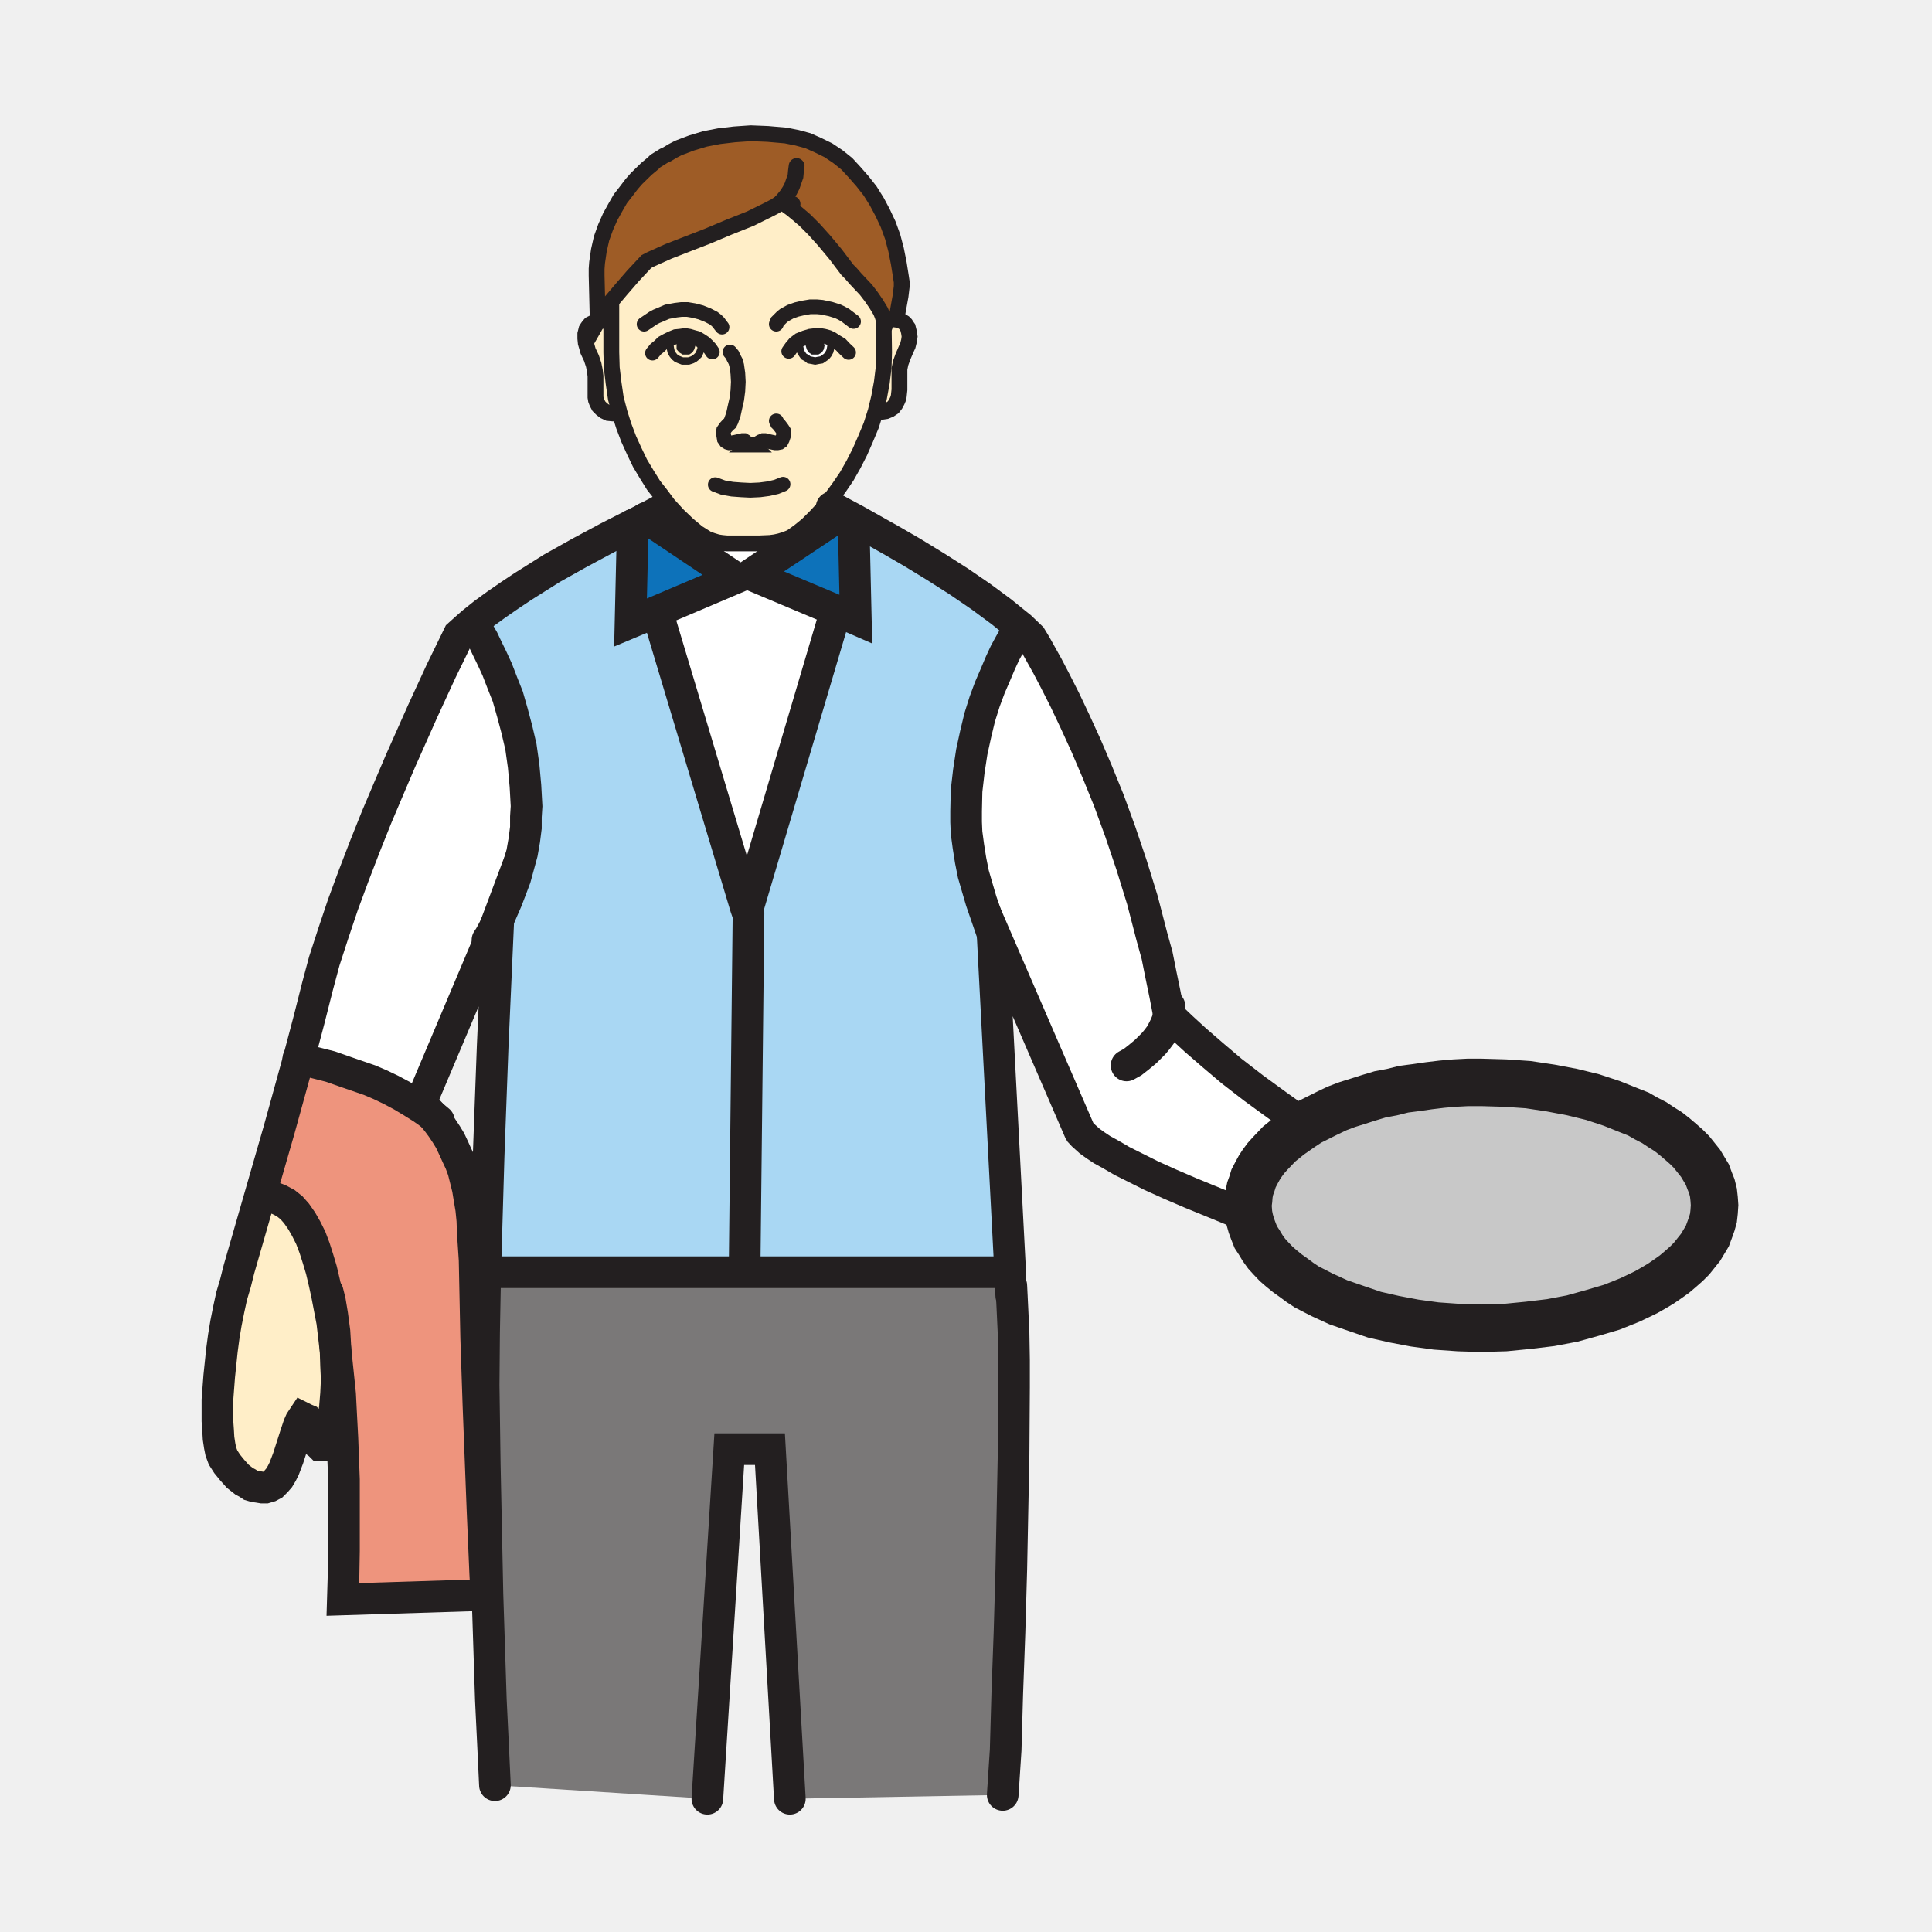
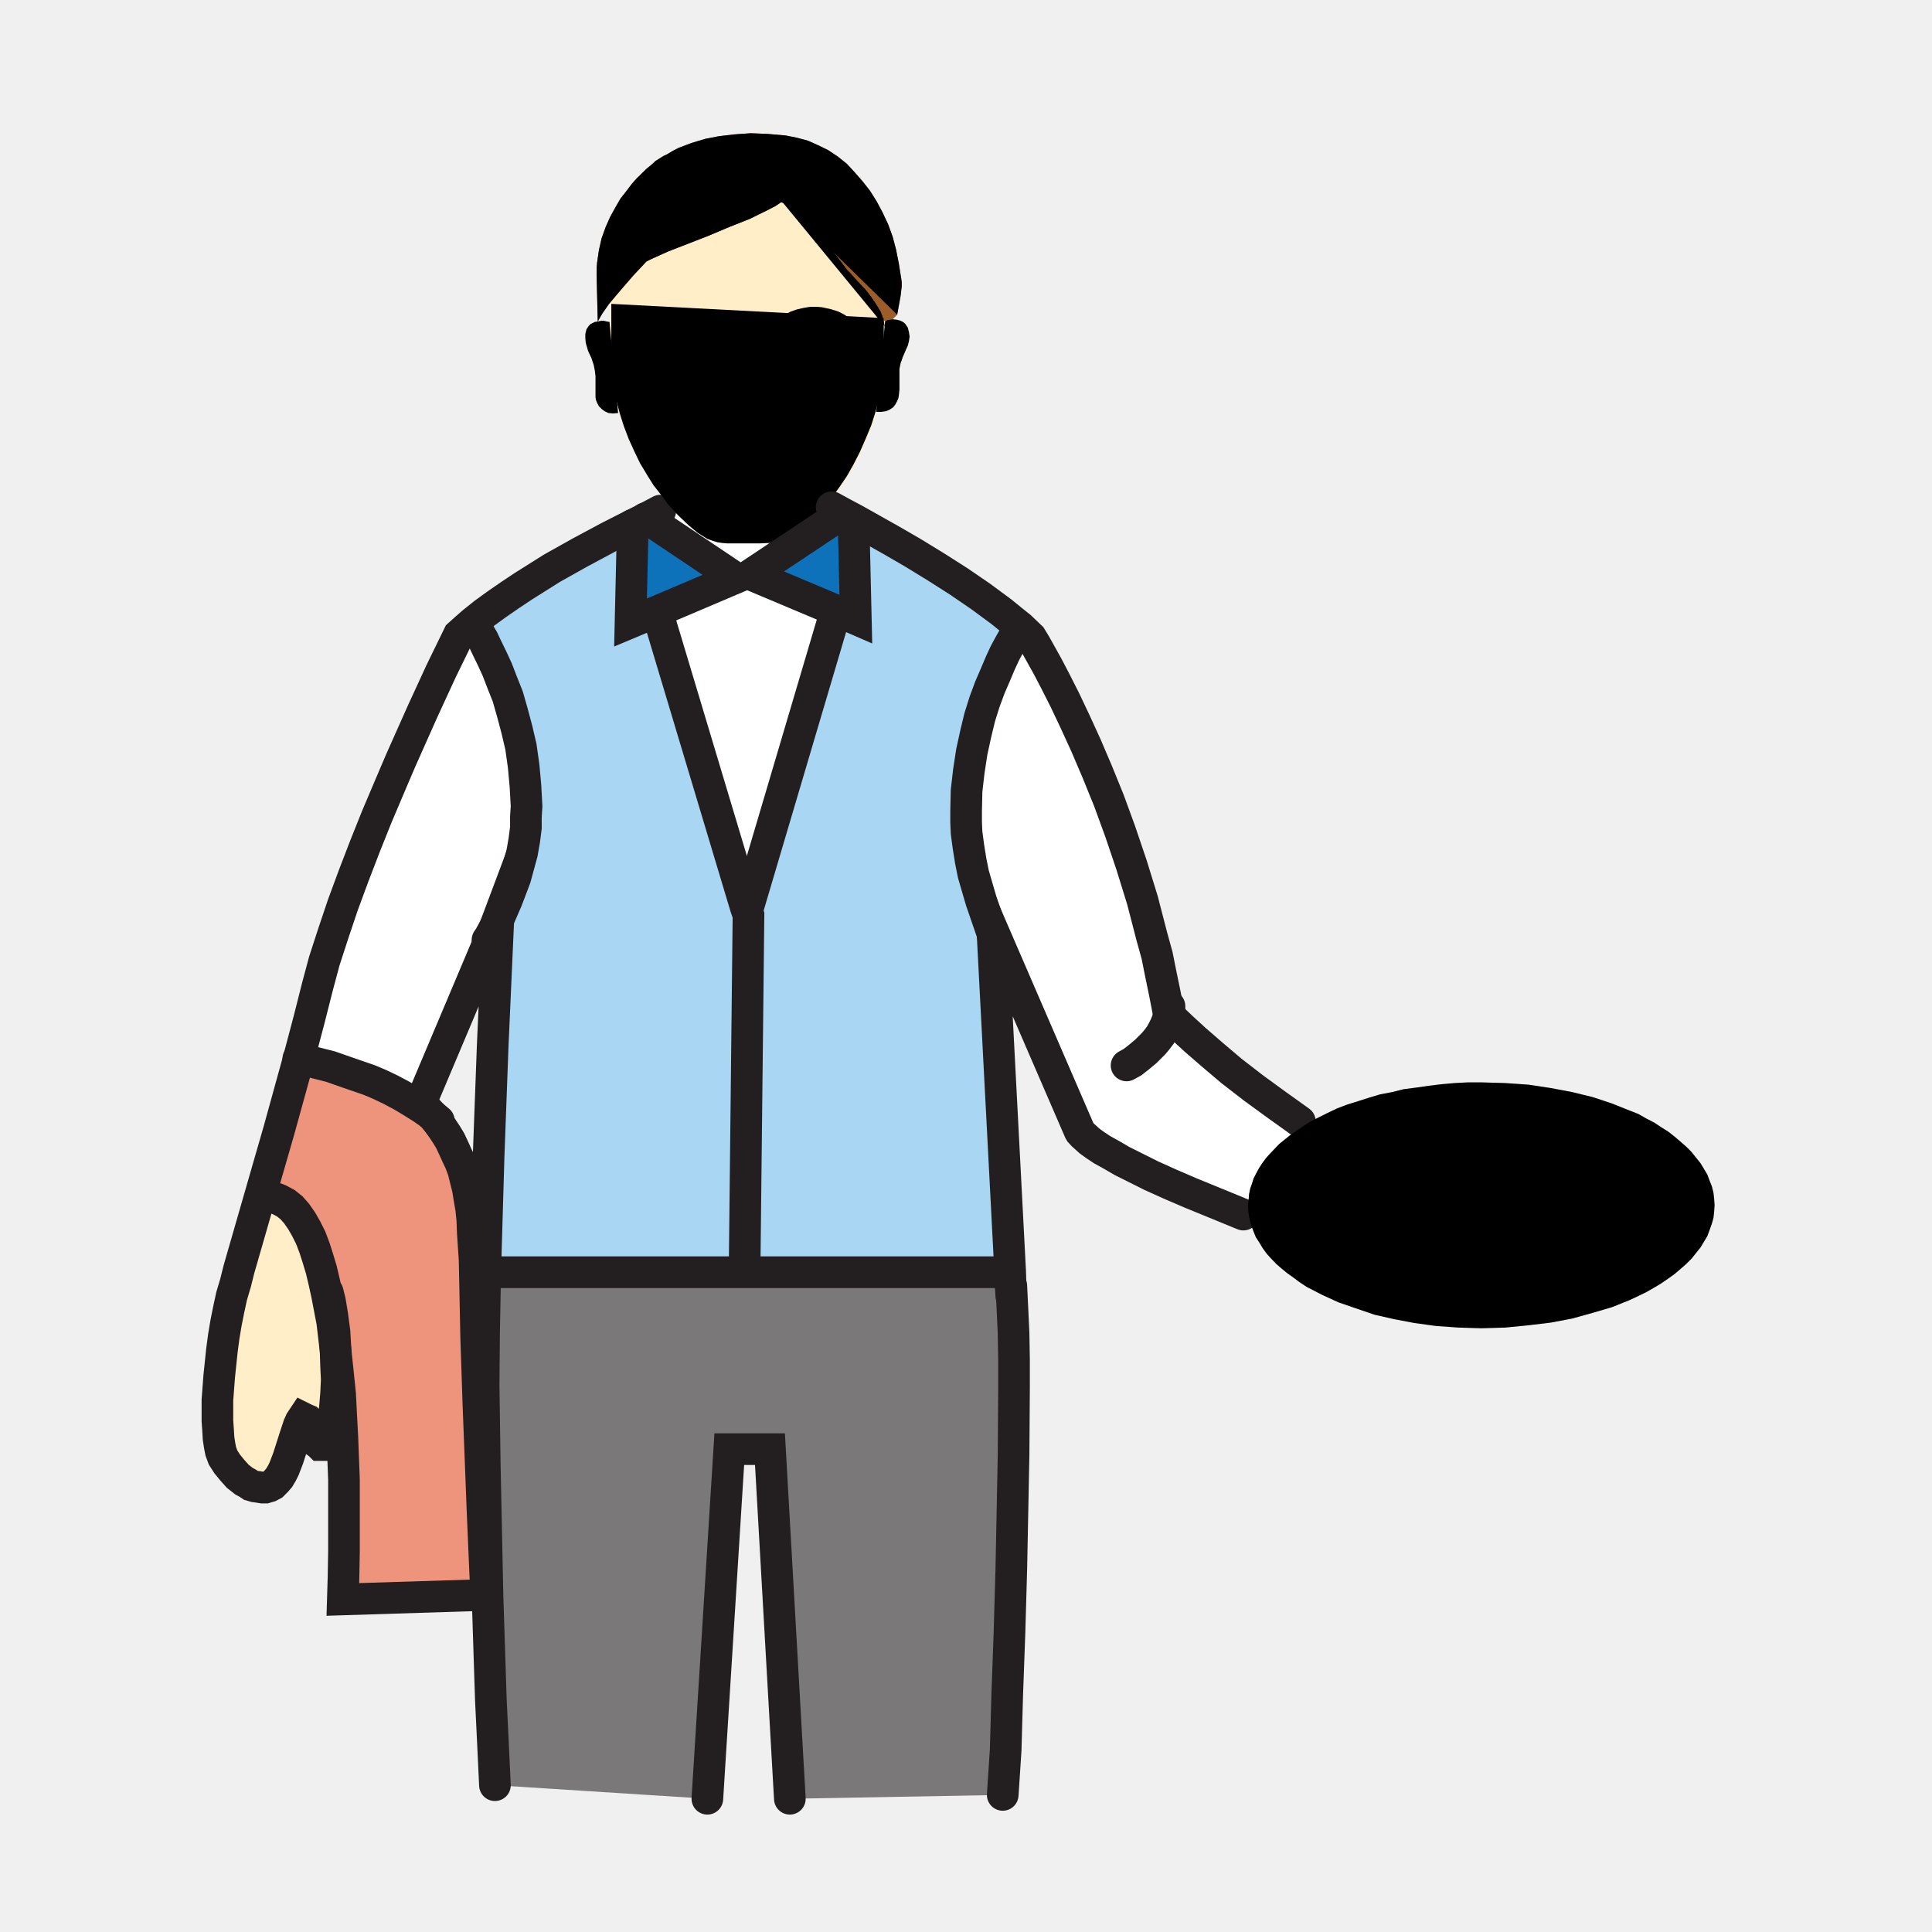
<svg xmlns="http://www.w3.org/2000/svg" preserveAspectRatio="xMidYMid meet" id="Layer_1" viewBox="-5.21 -3.46 854.92 854.92">
-   <style>.st0{fill:#fff}.st1{fill:#a9d7f3}.st2{fill:#ffeec8}.st3{fill:#0d72ba}.st4{fill:#ee947d}.st5{fill:#c8c8c8}.st6{fill:#7a7878}.st7{fill:#9e5c26}.st8{fill:#231f20}.st10,.st11,.st12,.st13,.st9{fill:none;stroke:#231f20;stroke-width:14;stroke-linecap:round;stroke-miterlimit:10}.st10,.st11,.st12,.st13{stroke-width:6.5}.st11,.st12,.st13{stroke-width:3.25}.st12,.st13{stroke-width:7}.st13{stroke-width:21}</style>
-   <path class="st0" d="M213.8 406.8L181 484.5l5 5.5-4.2-3-4.8-3-4.5-2.7-4.7-2.5-4.8-2.3-4.7-2-9.3-3.2-8-2.8-6.7-1.7-7.3-1.8 4.5-17 3.8-15 3-11.2 4-12.3 4.2-12.5 4.8-13 5-13 5.2-13 5.3-12.5 5.2-12.2 9.8-22 8.2-17.8 7.8-16 3-2.7 3.2-2.8.3.5 1.2 1.8 3 5.2 1.8 3.8 2.2 4.5 2.3 5 2.2 5.7 2.5 6.3 2 7 2 7.5 1.8 7.7 1.2 8.5.8 8.8.5 9-.3 4.7v4.8l-.7 5.5-1 5.7-1.5 5.5-1.5 5.5-2 5.3-1.8 4.7-3.7 8.5v-.7z" />
-   <path class="st1" d="M324.8 398l1.2 3.5-1.7 154.8v3.2H209.5l1.5-51.2 1.8-48.8 2.5-56 3.7-8.5 1.8-4.7 2-5.3 1.5-5.5 1.5-5.5 1-5.7.7-5.5V358l.3-4.7-.5-9-.8-8.8-1.2-8.5-1.8-7.7-2-7.5-2-7-2.5-6.3-2.2-5.7-2.3-5-2.2-4.5-1.8-3.8-3-5.2-1.2-1.8-.3-.5 5-4 5.5-4 5.8-4 6-4 12.7-8 12.5-7 12.5-6.7 10.8-5.5-1 43.2 11.2-4.7 2 4.7z" />
-   <path class="st2" d="M328.3 193.3l-.3.3h.5l-.2-.3zM307.8 235l-4.3-2.8-4.3-3.5-4.5-4.3-4.3-4.8-3.3-4.3-3.3-4.3-3-4.8-3-5-2.5-5.3-2.5-5.5-2.3-5.8-1.8-5.8-1.8-6.5-1-6.8-.8-6.8-.3-6.8V131h-1l5.5-6.5 5.3-6 5.8-6.3 1.5-.8 2.3-1 6-2.8L308 101l9.5-4 9.3-3.8 7.8-3.8 3.3-1.8 2.8-1.8.8.3 3.5 2.5 2.8 2.3 3.5 3 4 4 4.5 5 5 6 5.3 7 1.5 1.5 2 2.3 4.8 5 2.3 3 2.3 3.2 2 3.3.8 2 .5 1.8.3 14.5-.3 6.8-.8 6.5-1.3 6.5-1.5 6.3-2 6.3-2.5 6-2.5 5.8-2.8 5.5-3 5.3-3.3 4.8-3.5 4.8-3.3 4.3-3.8 4-3.8 3.8-3.8 3-3.5 2.5-2.5 1-2.4.3-2.3.5-2.3.3-4.8.3H316.2l-2.3-.3-2-.3-2.3-.8-1.8-.7zm47.7-78.7l1.5-.3 1.3-.3 1.3-.8 1-.8.8-1 .8-1.3.3-1.3.3-1.3v-1.3l-.3-.8.5-1-1.5-.8-1.8-.5-1.8-.3h-2l-2.5.3-2.4 1.2-2.5 1-2 1.5h2v1l.3 1.3.3 1.3.8 1.3.8 1 1.3.8 1 .8 1.3.3h1.2zm-57.2-4.5h1l.8-.5.5-.8.3-1-.3-.8-.6-.7-.8-.5-1-.3-1 .3-.8.5-.8.8v1.8l.8.8.8.5h1.1v-.1z" />
-   <path class="st3" d="M320.3 252.3l-35.3 15-11.2 4.7 1-43.2 6-3z" />
-   <path class="st0" d="M287 222.5l3.5-2.7 4.3 4.7 4.5 4.3 4.2 3.5 4.3 2.7 2.2.8 2.3.7 2 .3 2.2.2h14.3l4.7-.2 2.3-.3 2.2-.5 2.3-.7 2.5-1 3.5-2.5 3.7-3 3.8-3.8 3.7-4h3.3l4.2 2.3-.2 1-39.8 26.5 38 16-1.2 3L326 397.5l-1.2.5L287 272l-2-4.7 35.3-15-39.5-26.5z" />
-   <path class="st4" d="M143.3 594.3l-1.5-12.8-2.3-12-1.2-5.5-1.3-5.5-1.5-5-1.5-4.7-1.7-4.5-2-4-2-3.5-2.3-3.3-2.2-2.5-2.5-2-2.8-1.5-1.2-.5-1.5-.5-6-.5 8.5-29.5L127 465l7.3 1.8 6.7 1.7 8 2.8 9.3 3.2 4.7 2 4.8 2.3 4.7 2.5 4.5 2.7 4.8 3 4.2 3 2.3 2.8 2 2.7 2 3 1.7 2.8 1.5 3.2 1.5 3.3 1.5 3.2 1.3 3.5 1 4 1 4 .7 4.3.8 4.7.5 5 .2 5.5.8 12 .7 34.5 1 29.8 1.8 46.5 1.2 28 .5 9.5-63.5 2 .3-10 .2-11.5v-31.5l-.7-18.5-.5-9.5-.5-9.8-1-9.7z" />
-   <path class="st5" d="M650.3 475.5l10.5.3 10.2.7 10 1.5 9.5 1.8 9 2.2 8.5 2.8 8 3.2 3.8 1.5 3.5 2 3.5 1.8 3 2 3.2 2 2.8 2.2 2.7 2.3 2.5 2.2 2.3 2.3 2 2.5 2 2.5 1.5 2.5 1.5 2.5 1 2.7 1 2.5.7 2.8.3 2.7.2 2.8-.2 3-.3 2.7-.7 2.5-1 2.8-1 2.7-1.5 2.5-1.5 2.5-2 2.5-2 2.5-2.3 2.3-2.5 2.2-2.7 2.3-2.8 2-3.2 2.2-3 1.8-3.5 2-3.5 1.7-3.8 1.8-8 3.2-8.5 2.5-9 2.5-9.5 1.8-10 1.2-10.2 1-10.5.3-10-.3-10-.7-9.5-1.3-9-1.7-8.8-2-8.2-2.8-7.8-2.7-7.2-3.3-6.8-3.5-3-2-2.7-2-2.8-2-2.7-2.2-2.3-2-2.2-2.3-2-2.2-1.8-2.5-1.5-2.5-1.5-2.3-1-2.5-1-2.7-.7-2.5-.5-2.5-.3-4 .3-2.3.2-2.5.5-2.5.8-2.2.7-2.3 1.3-2.5 1.2-2.2 1.3-2 1.7-2.3 1.8-2 4-4.2 4.7-3.8 5.3-3.7 3.5-2.3 4-2 4-2 4.2-2 4.5-1.7 4.8-1.5 4.7-1.5 5-1.5 5.3-1 5.2-1.3 5.5-.7 5.5-.8 5.8-.7 5.7-.5 5.8-.3z" />
-   <path class="st0" d="M512 445.5l1.8 2 4 3.8 6 5.5 7.5 6.5 8.5 7.2 9.7 7.5 10.3 7.5 10.2 7.3.8 2.5-5.3 3.7-4.7 3.8-4 4.2-1.8 2-1.7 2.3-1.3 2-1.2 2.2-1.3 2.5-.7 2.3-.8 2.2-.5 2.5-.2 2.5-.3 2.3.3 4-2.3.2-12.2-5-11-4.5-9.3-4-8.2-3.7-7-3.5-6-3-4.8-2.8-4-2.2-3-2-2.5-1.8-3-2.7-1.2-1.3-.3-.5-38.5-89v1.8l-3.2-9.3-1.8-5.2-1.7-5.8-1.8-6.2-1.2-6-1-6.3-.8-6-.2-4.7v-4.8l.2-9 1-8.7 1.3-8.5 1.7-7.8 1.8-7.5 2.2-7 2.3-6.2 2.5-5.8 2.2-5.2 2-4.3 2-3.7 3-5.3 1-1.7.8-.8 4.7 4.5 2 3.3 5.3 9.5 3.5 6.7 4.2 8.3 4.5 9.5 4.8 10.5 5 11.7 5.2 12.8 5 13.7 5 14.8 4.8 15.5 4.2 16.2 2.3 8.3 1.7 8.5 1.8 8.7 1.7 8.8z" />
-   <path class="st1" d="M446.3 274l-.8.8-1 1.7-3 5.3-2 3.7-2 4.3-2.2 5.2-2.5 5.8-2.3 6.2-2.2 7-1.8 7.5-1.7 7.8-1.3 8.5-1 8.7-.2 9v4.8l.2 4.7.8 6 1 6.3 1.2 6 1.8 6.2 1.7 5.8 1.8 5.2 3.2 9.3 7.8 149.5-3.5.2h-114v-3.2l1.7-154.8-1.2-3.5 1.2-.5 37.8-127.7 1.2-3 8.5 3.7-1-43.2.5-.8 16 9 9.5 5.5 10.3 6.3 10.2 6.5 9.8 6.7 9.2 6.8 4.3 3.5z" />
-   <path class="st6" d="M442 565.5h.3l.5 10.3.5 10.7.2 11.8v12.2l-.2 29.8-1 50.5-.8 28-1 27.5-.7 24.7-1.3 19.8-94.2 1.7-8.8-154.7h-18l-9.7 154.7-94-6-.8-17-1-20.7-1.5-46.5-1.2-57.8-.5-35 .2-23.2.5-26.8h228.8l3.5-.2z" />
-   <path class="st2" d="M385.8 138.5h.7l1.5-.5 1.8-.2 1.7.2 1.3.3 1.2.5.8.5.7.7.5.8.5.7.5 2 .3 2-.3 2-.5 2-.7 1.5-1.5 3.5-1 2.8-.5 2.5v9.2l-.3 2.8-.2 1-.5 1.2-.8 1.5-1 1.3-1.5 1-1.7.7-2 .3h-2.3l-.2-.3 1.5-6.2 1.2-6.5.8-6.5.2-6.8-.2-14.5z" />
-   <path class="st7" d="M340.5 86l-2.7 1.8-3.3 1.7-7.7 3.8-9.3 3.7-9.5 4-17.5 6.8-6 2.7-2.2 1-1.5.8-5.8 6.2-5.2 6-5.5 6.5-3 4.3-2 3.5-.5-20.3v-3l.2-2.7.8-5.5 1.2-5.3 1.8-5 2-4.5 2.2-4 2.3-4 2.5-3.2 2.5-3.3 2.2-2.5 4.3-4.2 3-2.5 1-1 3.7-2.3 1.5-.7 2.5-1.5L295 62l5.8-2.2 6-1.8 6.2-1.2 6.8-.8 7.2-.5 7.5.3 8 .7 5 1 4.8 1.3 4.5 2 4.5 2.2 4.2 2.8 4 3.2 3.5 3.8 3.5 4 3.3 4.2 3 4.8 2.5 4.7 2.5 5.3 2 5.5 1.5 5.7 1.2 6 1 6.3.3 2v2l-.5 4.2-1.5 8.3-2 2-1.8.2-1.5.5h-.7v-.5l-.5-1.7-.8-2-2-3.3-2.2-3.2-2.3-3-4.7-5-2-2.3-1.5-1.5-5.3-7-5-6-4.5-5-4-4-3.5-3-2.7-2.2-3.5-2.5-.8-.3z" />
-   <path class="st3" d="M372.5 227.3l1 43.2-8.5-3.7-38-16 39.8-26.5.2-1 6 3.2z" />
-   <path class="st0" d="M362.8 146.5l-.5 1 .3.8v1.3l-.3 1.3-.3 1.1-.8 1.3-.8 1-1 .8-1.3.8-1.1.1-1.5.3-1.5-.3-1.3-.3-1-.8-1.3-.8-.8-1-.6-1.1-.3-1.3-.3-1.3v-1h-2l2-1.5 2.5-1 2.3-.8 2.5-.3h2l1.8.3 1.8.5 1.5.9zm-7.3 5.3h1l.8-.5.5-.8.3-1-.3-.8-.5-.8-.8-.5-1-.3-1 .3-.8.5-.5.8-.3.8.3 1 .5.8.8.5h1z" />
-   <path class="st8" d="M358 149.5l-.2 1-.5.8-.8.5h-2l-.7-.5-.5-.8-.3-1 .3-.7.5-.8.7-.5 1-.2 1 .2.8.5.5.8zM300.8 149.5l-.3 1-.5.8-.7.5h-2l-.8-.5-.7-.8v-1.7l.7-.8.8-.5 1-.2 1 .2.7.5.5.8z" />
-   <path class="st2" d="M269 179.3h-.7l-2.3.2-2-.2-1.7-.8-1.3-1-1.2-1.2-.8-1.5-.5-1.3-.2-1.2V163l-.3-2.5-.5-2.5-1-3-1.5-3.2-.5-1.8-.5-1.7-.2-2v-2l.5-2 .5-.8.5-.7.7-.8 1-.5 1-.5 1.3-.2 1.5-.3h1.2l1.3.3 1.2.2h.8v13.5l.2 6.8.8 6.7 1 6.8zM143.3 594.3l.2 6.5.3 6.2-.3 6.3-.5 6-.7 5.5-1.3 4.5-.7 2.2-.8 1.8-1 1.5-1 1.2h-1l-.5-.5-.7-.5-.3-.7-.7-1.8-.5-2-.5-2-1-2-.5-.7-.8-.8-1.2-.5-1-.5-1 1.5-.8 1.8-1.5 4.5-3.2 10-1.8 4.7-1 2-1.2 2-1.3 1.5-1.5 1.5-1.5.8-1.7.5h-1.5l-1.8-.3-1.5-.2-1.7-.5-1.5-1-1.5-.8-2.8-2.2-2.5-2.8-2.2-2.7-1.8-2.8-1-2.7-.5-2.5-.5-3.3-.2-3.5-.3-4.2V616l.8-10.5L93 594l.8-6 1-6 1.2-6 1.3-6 1.7-5.7 1.5-6 9.3-32.3 6 .5 1.5.5 1.2.5 2.8 1.5 2.5 2 2.2 2.5 2.3 3.3 2 3.5 2 4 1.7 4.5 1.5 4.7 1.5 5 1.3 5.5 1.2 5.5 2.3 12z" />
-   <path class="st9" d="M127 465l4.5-17 3.8-15 3-11.2 4-12.3 4.2-12.5 4.8-13 5-13 5.2-13 5.3-12.5 5.2-12.2 9.8-22 8.2-17.8 7.8-16 3-2.7 3.2-2.8 5-4 5.5-4 5.8-4 6-4 12.7-8 12.5-7 12.5-6.7 10.8-5.5 6-3 6.2-3.3M100.5 558.3l9.3-32.3 8.5-29.5L127 465M139.8 568.3l1 4 1 6 1 7.5.5 8.5.2 6.5.3 6.2-.3 6.3-.5 6-.7 5.5-1.3 4.5-.7 2.2-.8 1.8-1 1.5-1 1.2h-1l-.5-.5-.7-.5-.3-.7-.7-1.8-.5-2-.5-2-1-2-.5-.7-.8-.8-1.2-.5-1-.5-1 1.5-.8 1.8-1.5 4.5-3.2 10-1.8 4.7-1 2-1.2 2-1.3 1.5-1.5 1.5-1.5.8-1.7.5h-1.5l-1.8-.3-1.5-.2-1.7-.5-1.5-1-1.5-.8-2.8-2.2-2.5-2.8-2.2-2.7-1.8-2.8-1-2.7-.5-2.5-.5-3.3-.2-3.5-.3-4.2V616l.8-10.5L93 594l.8-6 1-6 1.2-6 1.3-6 1.7-5.7 1.5-6M213.8 786.5l-.8-17-1-20.7-1.5-46.5-1.2-57.8-.5-35 .2-23.2.5-26.8 1.5-51.2 1.8-48.8 2.5-56v-.7l-1.5 4-32.8 77.7M438.5 790.8l1.3-19.8.7-24.7 1-27.5.8-28 1-50.5.2-29.8v-12.2l-.2-11.8-.5-10.7-.5-10.3M344.3 792.5l-8.8-154.7h-18l-9.7 154.7M213.5 559.5h224.8" />
-   <path class="st10" d="M283.5 152.8l1.5-1.8 1.5-1.2 1.5-1.5 1.8-1 2-1 2-.8 2-.2 2.2-.3 1.8.3 1.7.5 1.8.5 1.7 1 1.5 1 1.3 1.2 1.2 1.3 1 1.5" />
-   <path class="st11" d="M305 149.8v1.2l-.5 1.3-.5 1.2-1 1-1 .8-1 .5-1.5.5h-2.7l-1.3-.5-1.2-.5-1-.8-.8-1-.7-1.2-.3-1.3-.2-1.2v-2" />
-   <path class="st10" d="M370.3 152.5l-1.8-1.7-1.7-1.8-2-1.2-2-1.3-1.5-.7-1.8-.5-1.7-.3h-2l-2.5.3-2.3.7-2.5 1-2 1.5-1.5 1.8-1.2 1.7" />
-   <path class="st11" d="M348.5 148.5v1l.3 1.3.2 1.2.8 1.3.7 1 1.3.7 1 .8 1.2.2 1.5.3 1.5-.3 1.3-.2 1.2-.8 1-.7.8-1 .7-1.3.3-1.2.2-1.3v-1.2l-.2-.8" />
-   <path class="st12" d="M264.5 139l-1.2-.2-1.3-.3h-1.2l-1.5.3-1.3.2-1 .5-1 .5-.7.8-.5.7-.5.8-.5 2v2l.2 2 .5 1.7.5 1.8 1.5 3.2 1 3 .5 2.5.3 2.5v9.3l.2 1.2.5 1.3.8 1.5 1.2 1.2 1.3 1 1.7.8 2 .2 2.3-.2M386.5 138.5l1.5-.5 1.8-.2 1.7.2 1.3.3 1.2.5.8.5.7.7.5.8.5.7.5 2 .3 2-.3 2-.5 2-.7 1.5-1.5 3.5-1 2.8-.5 2.5v9.2l-.3 2.8-.2 1-.5 1.2-.8 1.5-1 1.3-1.5 1-1.7.7-2 .3h-2.3" />
-   <path class="st10" d="M311.3 211l3.5 1.3 4 .7 4 .3 4 .2 4.2-.2 3.8-.5 3.5-.8 3-1.2" />
-   <path class="st12" d="M385.8 137.3v.7l.2 14.5-.2 6.8-.8 6.5-1.2 6.5-1.5 6.2-2 6.3-2.5 6-2.5 5.7-2.8 5.5-3 5.3-3.2 4.7-3.5 4.8-3.3 4.2-3.7 4-3.8 3.8-3.7 3-3.5 2.5-2.5 1-2.3.7-2.2.5-2.3.3-4.7.2h-14.3l-2.2-.2-2-.3-2.3-.7-2.2-.8-4.3-2.7-4.2-3.5-4.5-4.3-4.3-4.7-3.2-4.3-3.3-4.2-3-4.8-3-5-2.5-5.2-2.5-5.5-2.2-5.8-1.8-5.7-1.7-6.5-1-6.8-.8-6.7-.2-6.8V131" />
-   <path class="st10" d="M328.3 193.3l1-.3.7-.2 1.3-.8.5-.2.7-.3h.8l1.2.3 2.3.5 1 .2h1l1-.2.7-.5.5-1 .5-1.5v-2l-.5-.8-.5-.7-1-1.3-.7-.7-.5-1" />
-   <path class="st10" d="M317.8 152.3l1 1.2.7 1.5.8 1.5.5 1.8.5 3.5.2 3.7-.2 4-.5 3.8-.8 3.5-.7 3.2-1 2.8-.5 1-.8.7-1.2 1.3-.3.5-.5.7-.2 1 .2 1 .3 1.8.7 1 .8.5.7.2h1l1.3-.2 2.2-.5 1.3-.3h.7l.5.3.5.5 1.3.7.7.3h1.3l.2.2h-.5l.3-.2" />
-   <path class="st11" d="M300.8 149.5l-.3 1-.5.8-.7.5h-2l-.8-.5-.7-.8v-1.7l.7-.8.8-.5 1-.2 1 .2.7.5.5.8zM358 149.5l-.2 1-.5.8-.8.5h-2l-.7-.5-.5-.8-.3-1 .3-.7.5-.8.7-.5 1-.2 1 .2.8.5.5.8z" />
-   <path class="st10" d="M314.3 141.3l-.8-1-.7-1-1-1-1.3-1-2.5-1.3-3-1.2-3-.8-3-.5h-2.7l-2.5.3-3.8.7-3 1.3-1.7.7-1.5.8-4 2.7M338.3 140l.5-1.2 1-1 1-1 1-.8 2.7-1.5 2.8-1 3-.7 3-.5h3l2.2.2 3.8.8 3.2 1 1.5.7 1.8 1 3.7 2.8" />
-   <path class="st12" d="M341.3 86.3l3.5 2.5 2.7 2.2 3.5 3 4 4 4.5 5 5 6 5.3 7 1.5 1.5 2 2.3 4.7 5 2.3 3 2.2 3.2 2 3.3.8 2 .5 1.7v.5l.5 2.5" />
-   <path class="st12" d="M391.8 135.8l1.5-8.3.5-4.2v-2l-.3-2-1-6.3-1.2-6-1.5-5.7-2-5.5-2.5-5.3-2.5-4.7-3-4.8-3.3-4.2-3.5-4-3.5-3.8-4-3.2-4.2-2.8-4.5-2.2-4.5-2-4.8-1.3-5-1-8-.7-7.5-.3-7.2.5-6.8.8-6.2 1.2-6 1.8L295 62l-2.5 1.3-2.5 1.5-1.5.7-3.7 2.3-1 1-3 2.5-4.3 4.2-2.2 2.5-2.5 3.3-2.5 3.2-2.3 4-2.2 4-2 4.5-1.8 5-1.2 5.3-.8 5.5-.2 2.7v3l.5 20.3 2-3.5 3-4.3 5.5-6.5 5.2-6 5.8-6.2 1.5-.8 2.2-1 6-2.7L308 101l9.5-4 9.3-3.7 7.7-3.8 3.3-1.7 2.7-1.8.8.3" />
-   <path class="st12" d="M345.5 86.8h-2l-2.2-.5-.8-.3v-.2l1.3-1.5 1.2-1.5 1.3-2 1-2 .7-2 .8-2.3.2-2.2.3-2.3" />
-   <path class="st9" d="M280.5 225.8h.3l39.5 26.5-35.3 15-11.2 4.7 1-43.2M366.8 224.3L327 250.8l38 16 8.5 3.7-1-43.2M545 534l-12.2-5-11-4.5-9.3-4-8.2-3.7-7-3.5-6-3-4.8-2.8-4-2.2-3-2-2.5-1.8-3-2.7-1.2-1.3-.3-.5-38.5-89v1.8l7.8 149.5.2 6.2.3 4.5" />
-   <path class="st9" d="M362.8 221l4.2 2.3 6 3.2 16 9 9.5 5.5 10.3 6.3 10.2 6.5 9.8 6.7 9.2 6.8 4.3 3.5 4 3.2 4.7 4.5 2 3.3 5.3 9.5 3.5 6.7 4.2 8.3 4.5 9.5 4.8 10.5 5 11.7 5.2 12.8 5 13.7 5 14.8 4.8 15.5 4.2 16.2 2.3 8.3 1.7 8.5 1.8 8.7 1.7 8.8v.2l1.8 2 4 3.8 6 5.5 7.5 6.5 8.5 7.2 9.7 7.5 10.3 7.5 10.2 7.3M287 272l37.8 126 1.2 3.5-1.7 154.8M204.3 272.5l1.2 1.8 3 5.2 1.8 3.8 2.2 4.5 2.3 5 2.2 5.7 2.5 6.3 2 7 2 7.5 1.8 7.7 1.2 8.5.8 8.8.5 9-.3 4.7v4.8l-.7 5.5-1 5.7-1.5 5.5-1.5 5.5-2 5.3-1.8 4.7-3.7 8.5-1.5 3.3-2.3 4.2-1 1.5" />
-   <path class="st9" d="M445.5 274.8l-1 1.7-3 5.3-2 3.7-2 4.3-2.2 5.2-2.5 5.8-2.3 6.2-2.2 7-1.8 7.5-1.7 7.8-1.3 8.5-1 8.7-.2 9v4.8l.2 4.7.8 6 1 6.3 1.2 6 1.8 6.2 1.7 5.8 1.8 5.2 3.2 9.3 3.3 7.5M326 397.5l37.8-127.7M181 484.5l5 5.5 2.3 2.8 2 2.7 2 3 1.7 2.8 1.5 3.2 1.5 3.3 1.5 3.2 1.3 3.5 1 4 1 4 .7 4.3.8 4.7.5 5 .2 5.5.8 12 .7 34.5 1 29.8 1.8 46.5 1.2 28 .5 9.5-63.5 2 .3-10 .2-11.5v-31.5l-.7-18.5-.5-9.5-.5-9.8-1-9.7-1-9.5-1.5-12.8-2.3-12-1.2-5.5-1.3-5.5-1.5-5-1.5-4.7-1.7-4.5-2-4-2-3.5-2.3-3.3-2.2-2.5-2.5-2-2.8-1.5-1.2-.5-1.5-.5" />
-   <path class="st9" d="M126.8 465h.2l7.3 1.8 6.7 1.7 8 2.8 9.3 3.2 4.7 2 4.8 2.3 4.7 2.5 4.5 2.7 4.8 3 4.2 3 3 2.5M493.3 468l2.7-1.5 2.8-2.2 3-2.5 3.5-3.5 1.5-1.8 1.5-2 1.2-2.2 1-2 1-2.5.5-2.3.3-2v-1.7" />
-   <path class="st13" d="M570.8 495.3l3.5-2.3 4-2 4-2 4.2-2 4.5-1.7 4.8-1.5 4.7-1.5 5-1.5 5.3-1 5.2-1.3 5.5-.7 5.5-.8 5.8-.7 5.7-.5 5.8-.3h6l10.5.3 10.2.7 10 1.5 9.5 1.8 9 2.2 8.5 2.8 8 3.2 3.8 1.5 3.5 2 3.5 1.8 3 2 3.2 2 2.8 2.2 2.7 2.3 2.5 2.2 2.3 2.3 2 2.5 2 2.5 1.5 2.5 1.5 2.5 1 2.7 1 2.5.7 2.8.3 2.7.2 2.8-.2 3-.3 2.7-.7 2.5-1 2.8-1 2.7-1.5 2.5-1.5 2.5-2 2.5-2 2.5-2.3 2.3-2.5 2.2-2.7 2.3-2.8 2-3.2 2.2-3 1.8-3.5 2-3.5 1.7-3.8 1.8-8 3.2-8.5 2.5-9 2.5-9.5 1.8-10 1.2-10.2 1-10.5.3-10-.3-10-.7-9.5-1.3-9-1.7-8.8-2-8.2-2.8-7.8-2.7-7.2-3.3-6.8-3.5-3-2-2.7-2-2.8-2-2.7-2.2-2.3-2-2.2-2.3-2-2.2-1.8-2.5-1.5-2.5-1.5-2.3-1-2.5-1-2.7-.7-2.5-.5-2.5-.3-4 .3-2.3.2-2.5.5-2.5.8-2.2.7-2.3 1.3-2.5 1.2-2.2 1.3-2 1.7-2.3 1.8-2 4-4.2 4.7-3.8z" />
+   <path fill="#fff" d="M213.8 406.8L181 484.5l5 5.5-4.2-3-4.8-3-4.5-2.7-4.7-2.5-4.8-2.3-4.7-2-9.3-3.2-8-2.8-6.7-1.7-7.3-1.8 4.5-17 3.8-15 3-11.2 4-12.3 4.2-12.5 4.8-13 5-13 5.2-13 5.3-12.5 5.2-12.2 9.8-22 8.2-17.8 7.8-16 3-2.7 3.2-2.8.3.5 1.2 1.8 3 5.2 1.8 3.8 2.2 4.5 2.3 5 2.2 5.7 2.5 6.3 2 7 2 7.5 1.8 7.7 1.2 8.5.8 8.8.5 9-.3 4.7v4.8l-.7 5.5-1 5.7-1.5 5.5-1.5 5.5-2 5.3-1.8 4.7-3.7 8.5v-.7z" />
+   <path fill="#a9d7f3" d="M324.8 398l1.2 3.5-1.7 154.8v3.2H209.5l1.5-51.2 1.8-48.8 2.5-56 3.7-8.5 1.8-4.7 2-5.3 1.5-5.5 1.5-5.5 1-5.7.7-5.5V358l.3-4.7-.5-9-.8-8.8-1.2-8.5-1.8-7.7-2-7.5-2-7-2.5-6.3-2.2-5.7-2.3-5-2.2-4.5-1.8-3.8-3-5.2-1.2-1.8-.3-.5 5-4 5.5-4 5.8-4 6-4 12.7-8 12.5-7 12.5-6.7 10.8-5.5-1 43.2 11.2-4.7 2 4.7z" />
+   <path fill="#ffeec8" d="M328.3 193.3l-.3.3h.5l-.2-.3zM307.8 235l-4.3-2.8-4.3-3.5-4.5-4.3-4.3-4.8-3.3-4.3-3.3-4.3-3-4.8-3-5-2.5-5.3-2.5-5.5-2.3-5.8-1.8-5.8-1.8-6.5-1-6.8-.8-6.8-.3-6.8V131h-1l5.5-6.5 5.3-6 5.8-6.3 1.5-.8 2.3-1 6-2.8L308 101l9.5-4 9.3-3.8 7.8-3.8 3.3-1.8 2.8-1.8.8.3 3.5 2.5 2.8 2.3 3.5 3 4 4 4.5 5 5 6 5.3 7 1.5 1.5 2 2.3 4.8 5 2.3 3 2.3 3.2 2 3.3.8 2 .5 1.8.3 14.5-.3 6.8-.8 6.5-1.3 6.5-1.5 6.3-2 6.3-2.5 6-2.5 5.8-2.8 5.5-3 5.3-3.3 4.8-3.5 4.8-3.3 4.3-3.8 4-3.8 3.8-3.8 3-3.5 2.5-2.5 1-2.4.3-2.3.5-2.3.3-4.8.3H316.2l-2.3-.3-2-.3-2.3-.8-1.8-.7zm47.7-78.7l1.5-.3 1.3-.3 1.3-.8 1-.8.8-1 .8-1.3.3-1.3.3-1.3v-1.3l-.3-.8.5-1-1.5-.8-1.8-.5-1.8-.3h-2l-2.5.3-2.4 1.2-2.5 1-2 1.5h2v1l.3 1.3.3 1.3.8 1.3.8 1 1.3.8 1 .8 1.3.3h1.2zm-57.2-4.5h1l.8-.5.5-.8.3-1-.3-.8-.6-.7-.8-.5-1-.3-1 .3-.8.5-.8.8v1.8l.8.8.8.5h1.1v-.1z" />
+   <path fill="#0d72ba" d="M320.3 252.3l-35.3 15-11.2 4.7 1-43.2 6-3z" />
+   <path fill="#fff" d="M287 222.5l3.5-2.7 4.3 4.7 4.5 4.3 4.2 3.5 4.3 2.7 2.2.8 2.3.7 2 .3 2.2.2h14.3l4.7-.2 2.3-.3 2.2-.5 2.3-.7 2.5-1 3.5-2.5 3.7-3 3.8-3.8 3.7-4h3.3l4.2 2.3-.2 1-39.8 26.5 38 16-1.2 3L326 397.5l-1.2.5L287 272l-2-4.7 35.3-15-39.5-26.5z" />
+   <path fill="#ee947d" d="M143.3 594.3l-1.5-12.8-2.3-12-1.2-5.5-1.3-5.5-1.5-5-1.5-4.7-1.7-4.5-2-4-2-3.5-2.3-3.3-2.2-2.5-2.5-2-2.8-1.5-1.2-.5-1.5-.5-6-.5 8.5-29.5L127 465l7.3 1.8 6.7 1.7 8 2.8 9.3 3.2 4.7 2 4.8 2.3 4.7 2.5 4.5 2.7 4.8 3 4.2 3 2.3 2.8 2 2.7 2 3 1.7 2.8 1.5 3.2 1.5 3.3 1.5 3.2 1.3 3.5 1 4 1 4 .7 4.3.8 4.7.5 5 .2 5.5.8 12 .7 34.5 1 29.8 1.8 46.5 1.2 28 .5 9.5-63.5 2 .3-10 .2-11.5v-31.5l-.7-18.5-.5-9.5-.5-9.8-1-9.7z" />
+   <path fill="#c8c8c8" d="M650.3 475.5l10.5.3 10.2.7 10 1.5 9.5 1.8 9 2.2 8.5 2.8 8 3.2 3.8 1.5 3.5 2 3.5 1.8 3 2 3.2 2 2.8 2.2 2.7 2.3 2.5 2.2 2.3 2.3 2 2.5 2 2.5 1.5 2.5 1.5 2.5 1 2.7 1 2.5.7 2.8.3 2.7.2 2.8-.2 3-.3 2.7-.7 2.5-1 2.8-1 2.7-1.5 2.5-1.5 2.5-2 2.5-2 2.5-2.3 2.3-2.5 2.2-2.7 2.3-2.8 2-3.2 2.2-3 1.8-3.5 2-3.5 1.7-3.8 1.8-8 3.2-8.5 2.5-9 2.5-9.5 1.8-10 1.2-10.2 1-10.5.3-10-.3-10-.7-9.5-1.3-9-1.7-8.8-2-8.2-2.8-7.8-2.7-7.2-3.3-6.8-3.5-3-2-2.7-2-2.8-2-2.7-2.2-2.3-2-2.2-2.3-2-2.2-1.8-2.5-1.5-2.5-1.5-2.3-1-2.5-1-2.7-.7-2.5-.5-2.5-.3-4 .3-2.3.2-2.5.5-2.5.8-2.2.7-2.3 1.3-2.5 1.2-2.2 1.3-2 1.7-2.3 1.8-2 4-4.2 4.7-3.8 5.3-3.7 3.5-2.3 4-2 4-2 4.2-2 4.5-1.7 4.8-1.5 4.7-1.5 5-1.5 5.3-1 5.2-1.3 5.5-.7 5.5-.8 5.8-.7 5.7-.5 5.8-.3z" />
+   <path fill="#fff" d="M512 445.5l1.8 2 4 3.8 6 5.5 7.5 6.5 8.5 7.2 9.7 7.5 10.3 7.5 10.2 7.3.8 2.5-5.3 3.7-4.7 3.8-4 4.2-1.8 2-1.7 2.3-1.3 2-1.2 2.2-1.3 2.5-.7 2.3-.8 2.2-.5 2.5-.2 2.5-.3 2.3.3 4-2.3.2-12.2-5-11-4.5-9.3-4-8.2-3.7-7-3.5-6-3-4.8-2.8-4-2.2-3-2-2.5-1.8-3-2.7-1.2-1.3-.3-.5-38.5-89v1.8l-3.2-9.3-1.8-5.2-1.7-5.8-1.8-6.2-1.2-6-1-6.3-.8-6-.2-4.7v-4.8l.2-9 1-8.7 1.3-8.5 1.7-7.8 1.8-7.5 2.2-7 2.3-6.2 2.5-5.8 2.2-5.2 2-4.3 2-3.7 3-5.3 1-1.7.8-.8 4.7 4.5 2 3.3 5.3 9.5 3.5 6.7 4.2 8.3 4.5 9.5 4.8 10.5 5 11.7 5.2 12.8 5 13.7 5 14.8 4.8 15.5 4.2 16.2 2.3 8.3 1.7 8.5 1.8 8.7 1.7 8.8z" />
+   <path fill="#a9d7f3" d="M446.3 274l-.8.8-1 1.7-3 5.3-2 3.7-2 4.3-2.2 5.2-2.5 5.8-2.3 6.2-2.2 7-1.8 7.5-1.7 7.8-1.3 8.5-1 8.7-.2 9v4.8l.2 4.7.8 6 1 6.3 1.2 6 1.8 6.2 1.7 5.8 1.8 5.2 3.2 9.3 7.8 149.5-3.5.2h-114v-3.2l1.7-154.8-1.2-3.5 1.2-.5 37.8-127.7 1.2-3 8.5 3.7-1-43.2.5-.8 16 9 9.5 5.5 10.3 6.3 10.2 6.5 9.8 6.7 9.2 6.8 4.3 3.5z" />
+   <path fill="#7a7878" d="M442 565.5h.3l.5 10.3.5 10.7.2 11.8v12.2l-.2 29.8-1 50.5-.8 28-1 27.5-.7 24.7-1.3 19.8-94.2 1.7-8.8-154.7h-18l-9.7 154.7-94-6-.8-17-1-20.7-1.5-46.5-1.2-57.8-.5-35 .2-23.2.5-26.8h228.8l3.5-.2z" />
+   <path fill="#ffeec8" d="M385.8 138.5h.7l1.5-.5 1.8-.2 1.7.2 1.3.3 1.2.5.8.5.7.7.5.8.5.7.5 2 .3 2-.3 2-.5 2-.7 1.5-1.5 3.5-1 2.8-.5 2.5v9.2l-.3 2.8-.2 1-.5 1.2-.8 1.5-1 1.3-1.5 1-1.7.7-2 .3h-2.3l-.2-.3 1.5-6.2 1.2-6.5.8-6.5.2-6.8-.2-14.5z" />
+   <path fill="#9e5c26" d="M340.5 86l-2.7 1.8-3.3 1.7-7.7 3.8-9.3 3.7-9.5 4-17.5 6.8-6 2.7-2.2 1-1.5.8-5.8 6.2-5.2 6-5.5 6.5-3 4.3-2 3.5-.5-20.3v-3l.2-2.7.8-5.5 1.2-5.3 1.8-5 2-4.5 2.2-4 2.3-4 2.5-3.2 2.5-3.3 2.2-2.5 4.3-4.2 3-2.5 1-1 3.7-2.3 1.5-.7 2.5-1.5L295 62l5.8-2.2 6-1.8 6.2-1.2 6.8-.8 7.2-.5 7.5.3 8 .7 5 1 4.8 1.3 4.5 2 4.5 2.2 4.2 2.8 4 3.2 3.5 3.8 3.5 4 3.3 4.2 3 4.8 2.5 4.7 2.5 5.3 2 5.5 1.5 5.7 1.2 6 1 6.3.3 2v2l-.5 4.2-1.5 8.3-2 2-1.8.2-1.5.5h-.7v-.5l-.5-1.7-.8-2-2-3.3-2.2-3.2-2.3-3-4.7-5-2-2.3-1.5-1.5-5.3-7-5-6-4.5-5-4-4-3.5-3-2.7-2.2-3.5-2.5-.8-.3z" />
+   <path fill="#0d72ba" d="M372.5 227.3l1 43.2-8.5-3.7-38-16 39.8-26.5.2-1 6 3.2z" />
+   <path fill="#fff" d="M362.8 146.5l-.5 1 .3.8v1.3l-.3 1.3-.3 1.1-.8 1.3-.8 1-1 .8-1.3.8-1.1.1-1.5.3-1.5-.3-1.3-.3-1-.8-1.3-.8-.8-1-.6-1.1-.3-1.3-.3-1.3v-1h-2l2-1.5 2.5-1 2.3-.8 2.5-.3h2l1.8.3 1.8.5 1.5.9zm-7.3 5.3h1l.8-.5.5-.8.3-1-.3-.8-.5-.8-.8-.5-1-.3-1 .3-.8.5-.5.8-.3.8.3 1 .5.8.8.5h1z" />
+   <path fill="#231f20" d="M358 149.5l-.2 1-.5.8-.8.5h-2l-.7-.5-.5-.8-.3-1 .3-.7.5-.8.7-.5 1-.2 1 .2.8.5.5.8zM300.8 149.5l-.3 1-.5.8-.7.5h-2l-.8-.5-.7-.8v-1.7l.7-.8.8-.5 1-.2 1 .2.7.5.5.8z" />
+   <path fill="#ffeec8" d="M269 179.3h-.7l-2.3.2-2-.2-1.7-.8-1.3-1-1.2-1.2-.8-1.5-.5-1.3-.2-1.2V163l-.3-2.5-.5-2.5-1-3-1.5-3.2-.5-1.8-.5-1.7-.2-2v-2l.5-2 .5-.8.5-.7.7-.8 1-.5 1-.5 1.3-.2 1.5-.3h1.2l1.3.3 1.2.2h.8v13.5l.2 6.8.8 6.7 1 6.8zM143.3 594.3l.2 6.5.3 6.2-.3 6.3-.5 6-.7 5.5-1.3 4.5-.7 2.2-.8 1.8-1 1.5-1 1.2h-1l-.5-.5-.7-.5-.3-.7-.7-1.8-.5-2-.5-2-1-2-.5-.7-.8-.8-1.2-.5-1-.5-1 1.5-.8 1.8-1.5 4.5-3.2 10-1.8 4.7-1 2-1.2 2-1.3 1.5-1.5 1.5-1.5.8-1.7.5h-1.5l-1.8-.3-1.5-.2-1.7-.5-1.5-1-1.5-.8-2.8-2.2-2.5-2.8-2.2-2.7-1.8-2.8-1-2.7-.5-2.5-.5-3.3-.2-3.5-.3-4.2V616l.8-10.5L93 594l.8-6 1-6 1.2-6 1.3-6 1.7-5.7 1.5-6 9.3-32.3 6 .5 1.5.5 1.2.5 2.8 1.5 2.5 2 2.2 2.5 2.3 3.3 2 3.5 2 4 1.7 4.5 1.5 4.7 1.5 5 1.3 5.5 1.2 5.5 2.3 12z" />
+   <path fill="none" stroke="#231f20" stroke-width="14" stroke-linecap="round" stroke-miterlimit="10" d="M127 465l4.5-17 3.8-15 3-11.2 4-12.3 4.2-12.5 4.8-13 5-13 5.2-13 5.3-12.5 5.2-12.2 9.8-22 8.2-17.8 7.8-16 3-2.7 3.2-2.8 5-4 5.5-4 5.8-4 6-4 12.7-8 12.5-7 12.5-6.7 10.8-5.5 6-3 6.2-3.3M100.5 558.3l9.3-32.3 8.5-29.5L127 465M139.8 568.3l1 4 1 6 1 7.5.5 8.5.2 6.5.3 6.2-.3 6.3-.5 6-.7 5.5-1.3 4.5-.7 2.2-.8 1.8-1 1.5-1 1.2h-1l-.5-.5-.7-.5-.3-.7-.7-1.8-.5-2-.5-2-1-2-.5-.7-.8-.8-1.2-.5-1-.5-1 1.5-.8 1.8-1.5 4.5-3.2 10-1.8 4.7-1 2-1.2 2-1.3 1.5-1.5 1.5-1.5.8-1.7.5h-1.5l-1.8-.3-1.5-.2-1.7-.5-1.5-1-1.5-.8-2.8-2.2-2.5-2.8-2.2-2.7-1.8-2.8-1-2.7-.5-2.5-.5-3.3-.2-3.5-.3-4.2V616l.8-10.5L93 594l.8-6 1-6 1.2-6 1.3-6 1.7-5.7 1.5-6M213.8 786.5l-.8-17-1-20.7-1.5-46.5-1.2-57.8-.5-35 .2-23.2.5-26.8 1.5-51.2 1.8-48.8 2.5-56v-.7l-1.5 4-32.8 77.7M438.5 790.8l1.3-19.8.7-24.7 1-27.5.8-28 1-50.5.2-29.8v-12.2l-.2-11.8-.5-10.7-.5-10.3M344.3 792.5l-8.8-154.7h-18l-9.7 154.7M213.5 559.5h224.8" />
+   <path d="M283.5 152.8l1.5-1.8 1.5-1.2 1.5-1.5 1.8-1 2-1 2-.8 2-.2 2.2-.3 1.8.3 1.7.5 1.8.5 1.7 1 1.5 1 1.3 1.2 1.2 1.3 1 1.5" />
+   <path d="M305 149.8v1.2l-.5 1.3-.5 1.2-1 1-1 .8-1 .5-1.5.5h-2.7l-1.3-.5-1.2-.5-1-.8-.8-1-.7-1.2-.3-1.3-.2-1.2v-2" />
+   <path d="M370.3 152.5l-1.8-1.7-1.7-1.8-2-1.2-2-1.3-1.5-.7-1.8-.5-1.7-.3h-2l-2.5.3-2.3.7-2.5 1-2 1.5-1.5 1.8-1.2 1.7" />
+   <path d="M348.5 148.5v1l.3 1.3.2 1.2.8 1.3.7 1 1.3.7 1 .8 1.2.2 1.5.3 1.5-.3 1.3-.2 1.2-.8 1-.7.8-1 .7-1.3.3-1.2.2-1.3v-1.2l-.2-.8" />
+   <path d="M264.5 139l-1.2-.2-1.3-.3h-1.2l-1.5.3-1.3.2-1 .5-1 .5-.7.8-.5.7-.5.8-.5 2v2l.2 2 .5 1.7.5 1.8 1.5 3.2 1 3 .5 2.5.3 2.5v9.3l.2 1.2.5 1.3.8 1.5 1.2 1.2 1.3 1 1.7.8 2 .2 2.3-.2M386.5 138.5l1.5-.5 1.8-.2 1.7.2 1.3.3 1.2.5.8.5.7.7.5.8.5.7.5 2 .3 2-.3 2-.5 2-.7 1.5-1.5 3.5-1 2.8-.5 2.5v9.2l-.3 2.8-.2 1-.5 1.2-.8 1.5-1 1.3-1.5 1-1.7.7-2 .3h-2.3" />
+   <path d="M311.3 211l3.5 1.3 4 .7 4 .3 4 .2 4.2-.2 3.8-.5 3.5-.8 3-1.2" />
+   <path d="M385.8 137.3v.7l.2 14.5-.2 6.8-.8 6.5-1.2 6.5-1.5 6.2-2 6.3-2.5 6-2.5 5.7-2.8 5.5-3 5.3-3.2 4.7-3.5 4.8-3.3 4.2-3.7 4-3.8 3.8-3.7 3-3.5 2.5-2.5 1-2.3.7-2.2.5-2.3.3-4.7.2h-14.3l-2.2-.2-2-.3-2.3-.7-2.2-.8-4.3-2.7-4.2-3.5-4.5-4.3-4.3-4.7-3.2-4.3-3.3-4.2-3-4.8-3-5-2.5-5.2-2.5-5.5-2.2-5.8-1.8-5.7-1.7-6.5-1-6.8-.8-6.7-.2-6.8V131" />
+   <path d="M328.3 193.3l1-.3.7-.2 1.3-.8.5-.2.7-.3h.8l1.2.3 2.3.5 1 .2h1l1-.2.7-.5.5-1 .5-1.5v-2l-.5-.8-.5-.7-1-1.3-.7-.7-.5-1" />
+   <path d="M317.8 152.3l1 1.2.7 1.5.8 1.5.5 1.8.5 3.5.2 3.7-.2 4-.5 3.8-.8 3.5-.7 3.2-1 2.8-.5 1-.8.7-1.2 1.3-.3.5-.5.7-.2 1 .2 1 .3 1.8.7 1 .8.5.7.2h1l1.3-.2 2.2-.5 1.3-.3h.7l.5.3.5.5 1.3.7.7.3h1.3l.2.2h-.5l.3-.2" />
+   <path d="M300.8 149.5l-.3 1-.5.8-.7.5h-2l-.8-.5-.7-.8v-1.7l.7-.8.8-.5 1-.2 1 .2.7.5.5.8zM358 149.5l-.2 1-.5.8-.8.5h-2l-.7-.5-.5-.8-.3-1 .3-.7.5-.8.7-.5 1-.2 1 .2.8.5.5.8z" />
+   <path d="M314.3 141.3l-.8-1-.7-1-1-1-1.3-1-2.5-1.3-3-1.2-3-.8-3-.5h-2.7l-2.5.3-3.8.7-3 1.3-1.7.7-1.5.8-4 2.7M338.3 140l.5-1.2 1-1 1-1 1-.8 2.7-1.5 2.8-1 3-.7 3-.5h3l2.2.2 3.8.8 3.2 1 1.5.7 1.8 1 3.7 2.8" />
+   <path d="M341.3 86.3l3.5 2.5 2.7 2.2 3.5 3 4 4 4.5 5 5 6 5.3 7 1.5 1.5 2 2.3 4.7 5 2.3 3 2.2 3.2 2 3.3.8 2 .5 1.7v.5l.5 2.5" />
+   <path d="M391.8 135.8l1.5-8.3.5-4.2v-2l-.3-2-1-6.3-1.2-6-1.5-5.7-2-5.5-2.5-5.3-2.5-4.7-3-4.8-3.3-4.2-3.5-4-3.5-3.8-4-3.2-4.2-2.8-4.5-2.2-4.5-2-4.8-1.3-5-1-8-.7-7.5-.3-7.2.5-6.8.8-6.2 1.2-6 1.8L295 62l-2.5 1.3-2.5 1.5-1.5.7-3.7 2.3-1 1-3 2.5-4.3 4.2-2.2 2.5-2.5 3.3-2.5 3.2-2.3 4-2.2 4-2 4.5-1.8 5-1.2 5.3-.8 5.5-.2 2.7v3l.5 20.3 2-3.5 3-4.3 5.5-6.5 5.2-6 5.8-6.2 1.5-.8 2.2-1 6-2.7L308 101l9.5-4 9.3-3.7 7.7-3.8 3.3-1.7 2.7-1.8.8.3" />
+   <path d="M345.5 86.8h-2l-2.2-.5-.8-.3v-.2l1.3-1.5 1.2-1.5 1.3-2 1-2 .7-2 .8-2.3.2-2.2.3-2.3" />
+   <path fill="none" stroke="#231f20" stroke-width="14" stroke-linecap="round" stroke-miterlimit="10" d="M280.5 225.8h.3l39.5 26.5-35.3 15-11.2 4.7 1-43.2M366.8 224.3L327 250.8l38 16 8.5 3.7-1-43.2M545 534l-12.2-5-11-4.5-9.3-4-8.2-3.7-7-3.5-6-3-4.8-2.8-4-2.2-3-2-2.5-1.8-3-2.7-1.2-1.3-.3-.5-38.5-89v1.8l7.8 149.5.2 6.2.3 4.5" />
+   <path fill="none" stroke="#231f20" stroke-width="14" stroke-linecap="round" stroke-miterlimit="10" d="M362.8 221l4.2 2.3 6 3.2 16 9 9.5 5.5 10.3 6.3 10.2 6.5 9.8 6.7 9.2 6.8 4.3 3.5 4 3.2 4.7 4.5 2 3.3 5.3 9.5 3.5 6.7 4.2 8.3 4.5 9.5 4.8 10.5 5 11.7 5.2 12.8 5 13.7 5 14.8 4.8 15.5 4.2 16.2 2.3 8.3 1.7 8.5 1.8 8.7 1.7 8.8v.2l1.8 2 4 3.8 6 5.5 7.5 6.5 8.5 7.2 9.7 7.5 10.3 7.5 10.2 7.3M287 272l37.8 126 1.2 3.5-1.7 154.8M204.3 272.5l1.2 1.8 3 5.2 1.8 3.8 2.2 4.5 2.3 5 2.2 5.7 2.5 6.3 2 7 2 7.5 1.8 7.7 1.2 8.5.8 8.8.5 9-.3 4.7v4.8l-.7 5.5-1 5.7-1.5 5.5-1.5 5.5-2 5.3-1.8 4.7-3.7 8.5-1.5 3.3-2.3 4.2-1 1.5" />
+   <path fill="none" stroke="#231f20" stroke-width="14" stroke-linecap="round" stroke-miterlimit="10" d="M445.5 274.8l-1 1.7-3 5.3-2 3.7-2 4.3-2.2 5.2-2.5 5.8-2.3 6.2-2.2 7-1.8 7.5-1.7 7.8-1.3 8.5-1 8.7-.2 9v4.8l.2 4.7.8 6 1 6.3 1.2 6 1.8 6.2 1.7 5.8 1.8 5.2 3.2 9.3 3.3 7.5M326 397.5l37.8-127.7M181 484.5l5 5.5 2.3 2.8 2 2.7 2 3 1.7 2.8 1.5 3.2 1.5 3.3 1.5 3.2 1.3 3.5 1 4 1 4 .7 4.3.8 4.7.5 5 .2 5.5.8 12 .7 34.5 1 29.8 1.8 46.5 1.2 28 .5 9.5-63.5 2 .3-10 .2-11.5v-31.5l-.7-18.5-.5-9.5-.5-9.8-1-9.7-1-9.5-1.5-12.8-2.3-12-1.2-5.5-1.3-5.5-1.5-5-1.5-4.7-1.7-4.5-2-4-2-3.5-2.3-3.3-2.2-2.5-2.5-2-2.8-1.5-1.2-.5-1.5-.5" />
+   <path fill="none" stroke="#231f20" stroke-width="14" stroke-linecap="round" stroke-miterlimit="10" d="M126.8 465h.2l7.3 1.8 6.7 1.7 8 2.8 9.3 3.2 4.7 2 4.8 2.3 4.7 2.5 4.5 2.7 4.8 3 4.2 3 3 2.5M493.3 468l2.7-1.5 2.8-2.2 3-2.5 3.5-3.5 1.5-1.8 1.5-2 1.2-2.2 1-2 1-2.5.5-2.3.3-2v-1.7" />
+   <path stroke-width="21" d="M570.8 495.3l3.5-2.3 4-2 4-2 4.2-2 4.5-1.7 4.8-1.5 4.7-1.5 5-1.5 5.3-1 5.2-1.3 5.5-.7 5.5-.8 5.8-.7 5.7-.5 5.8-.3h6l10.5.3 10.2.7 10 1.5 9.5 1.8 9 2.2 8.5 2.8 8 3.2 3.8 1.5 3.5 2 3.5 1.8 3 2 3.2 2 2.8 2.2 2.7 2.3 2.5 2.2 2.3 2.3 2 2.5 2 2.5 1.5 2.5 1.5 2.5 1 2.7 1 2.5.7 2.8.3 2.7.2 2.8-.2 3-.3 2.7-.7 2.5-1 2.8-1 2.7-1.5 2.5-1.5 2.5-2 2.5-2 2.5-2.3 2.3-2.5 2.2-2.7 2.3-2.8 2-3.2 2.2-3 1.8-3.5 2-3.5 1.7-3.8 1.8-8 3.2-8.5 2.5-9 2.5-9.5 1.8-10 1.2-10.2 1-10.5.3-10-.3-10-.7-9.5-1.3-9-1.7-8.8-2-8.2-2.8-7.8-2.7-7.2-3.3-6.8-3.5-3-2-2.7-2-2.8-2-2.7-2.2-2.3-2-2.2-2.3-2-2.2-1.8-2.5-1.5-2.5-1.5-2.3-1-2.5-1-2.7-.7-2.5-.5-2.5-.3-4 .3-2.3.2-2.5.5-2.5.8-2.2.7-2.3 1.3-2.5 1.2-2.2 1.3-2 1.7-2.3 1.8-2 4-4.2 4.7-3.8z" />
</svg>
